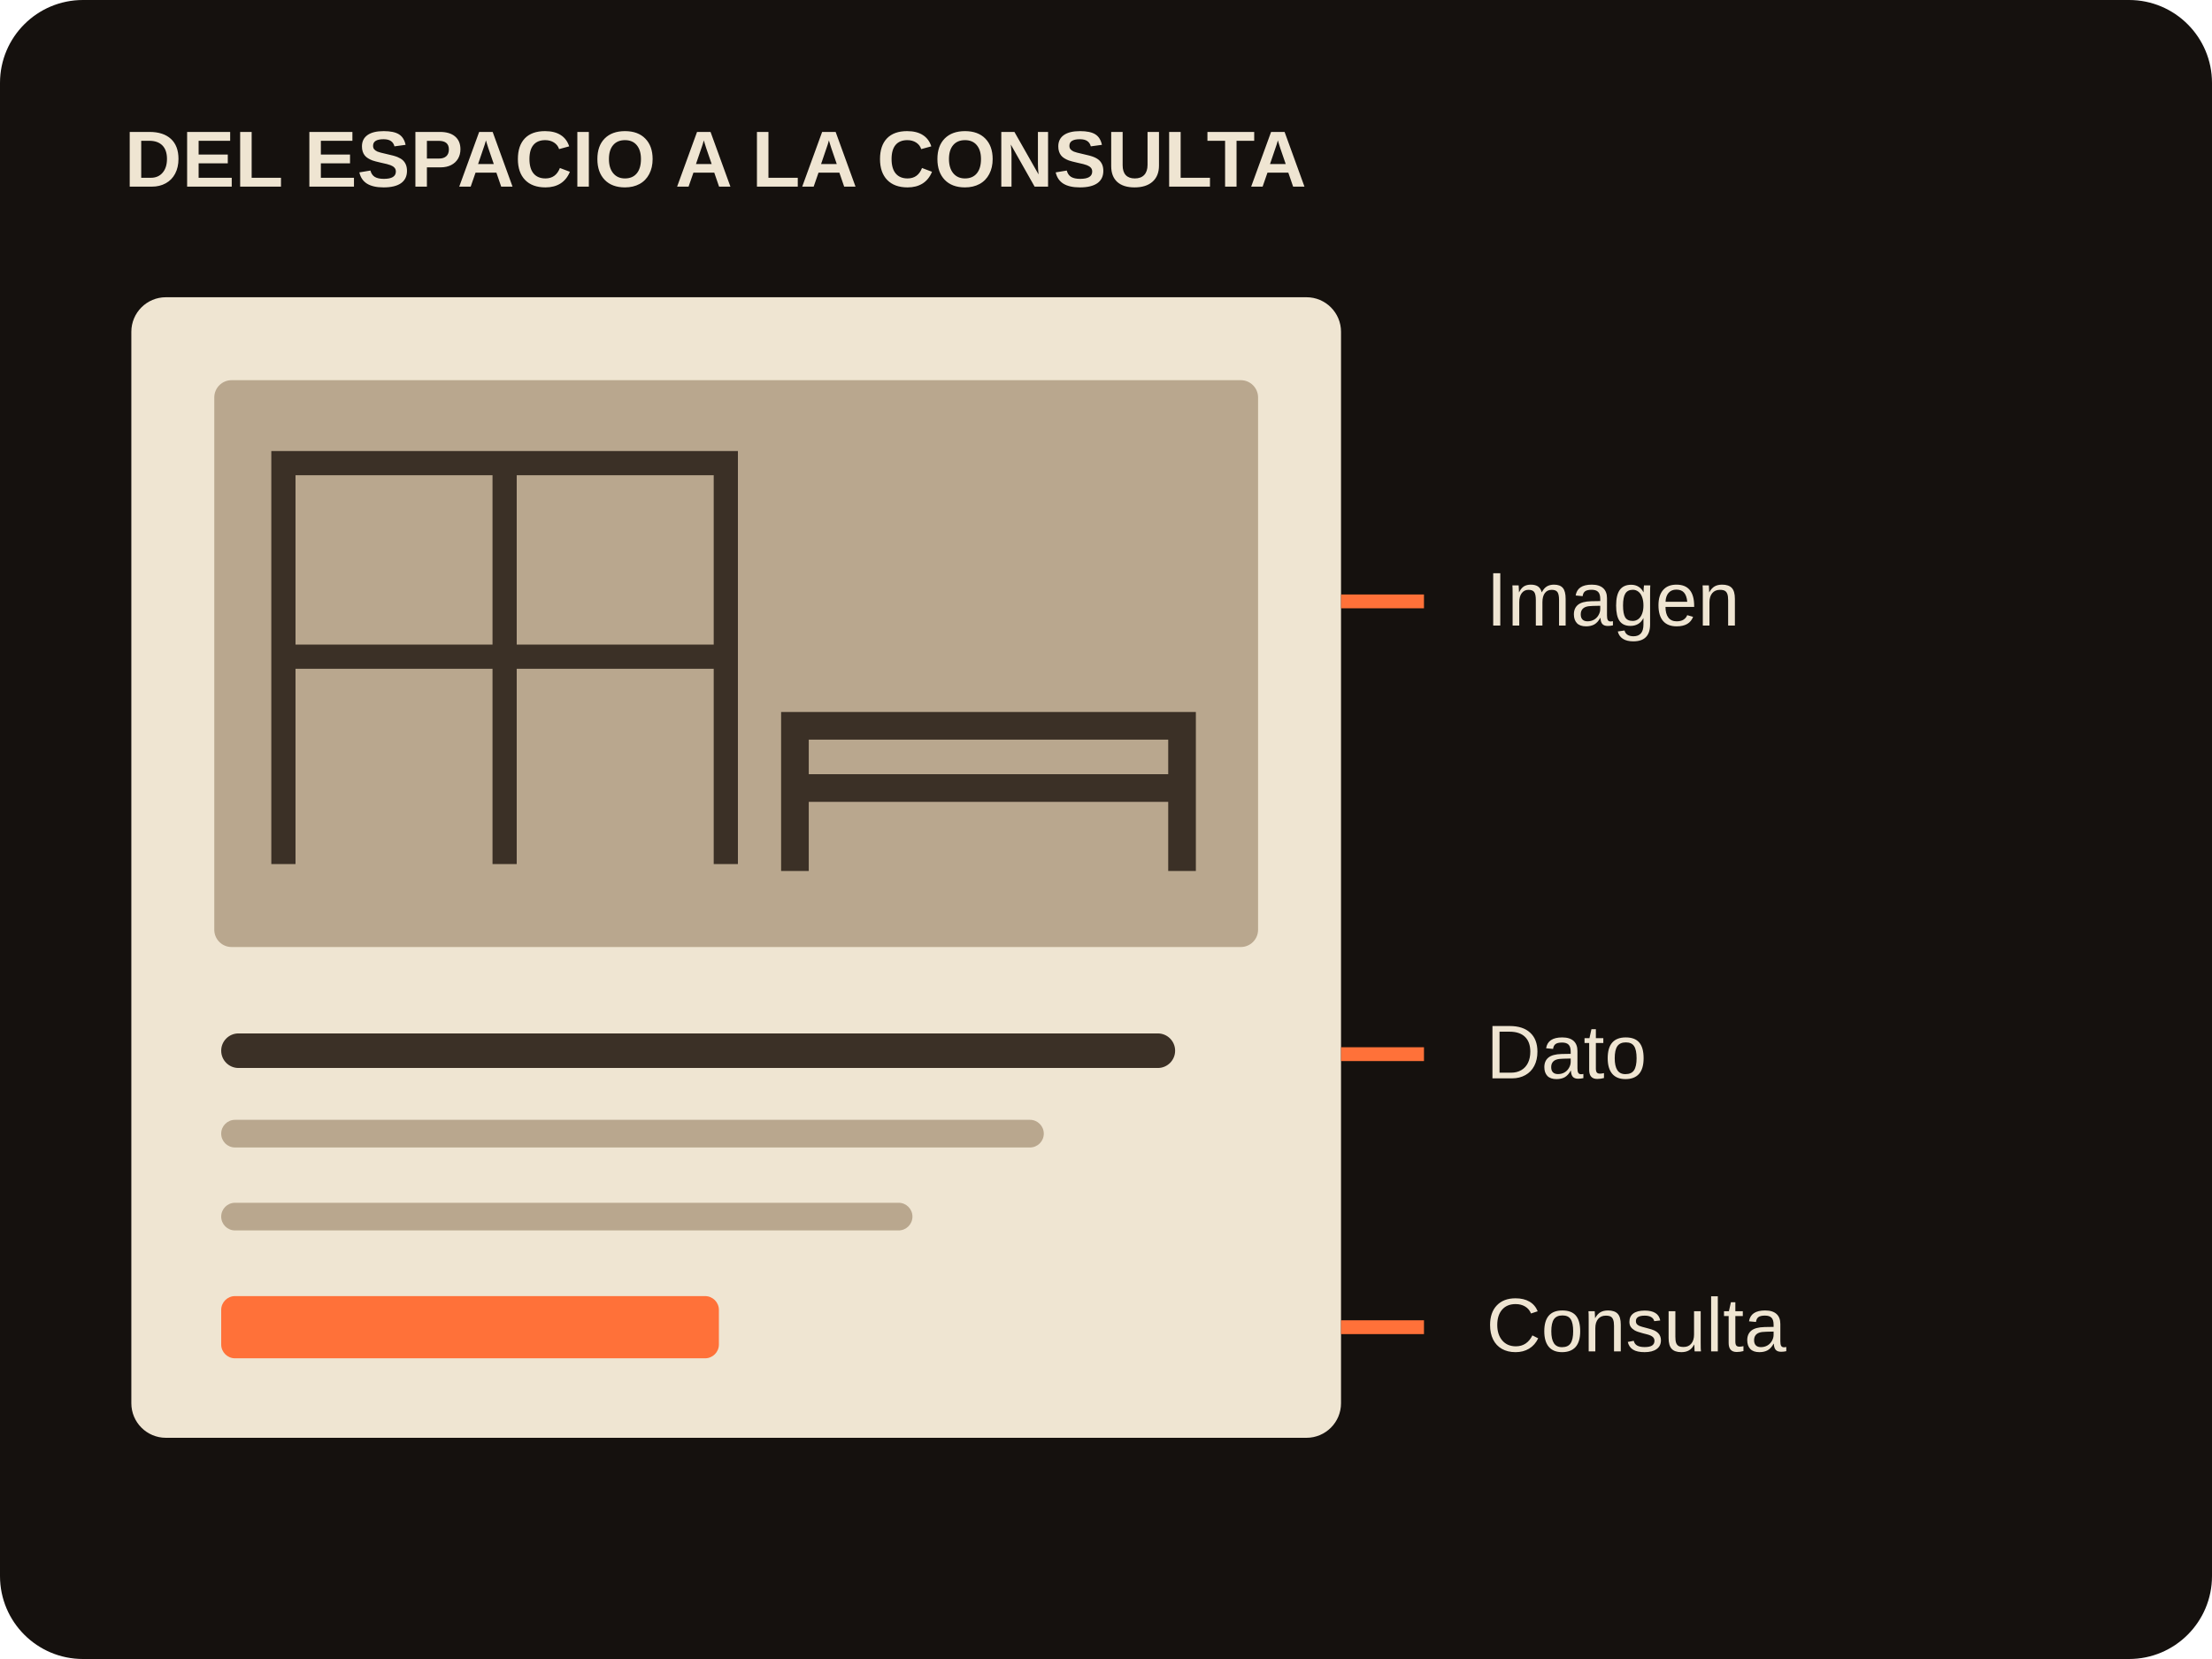
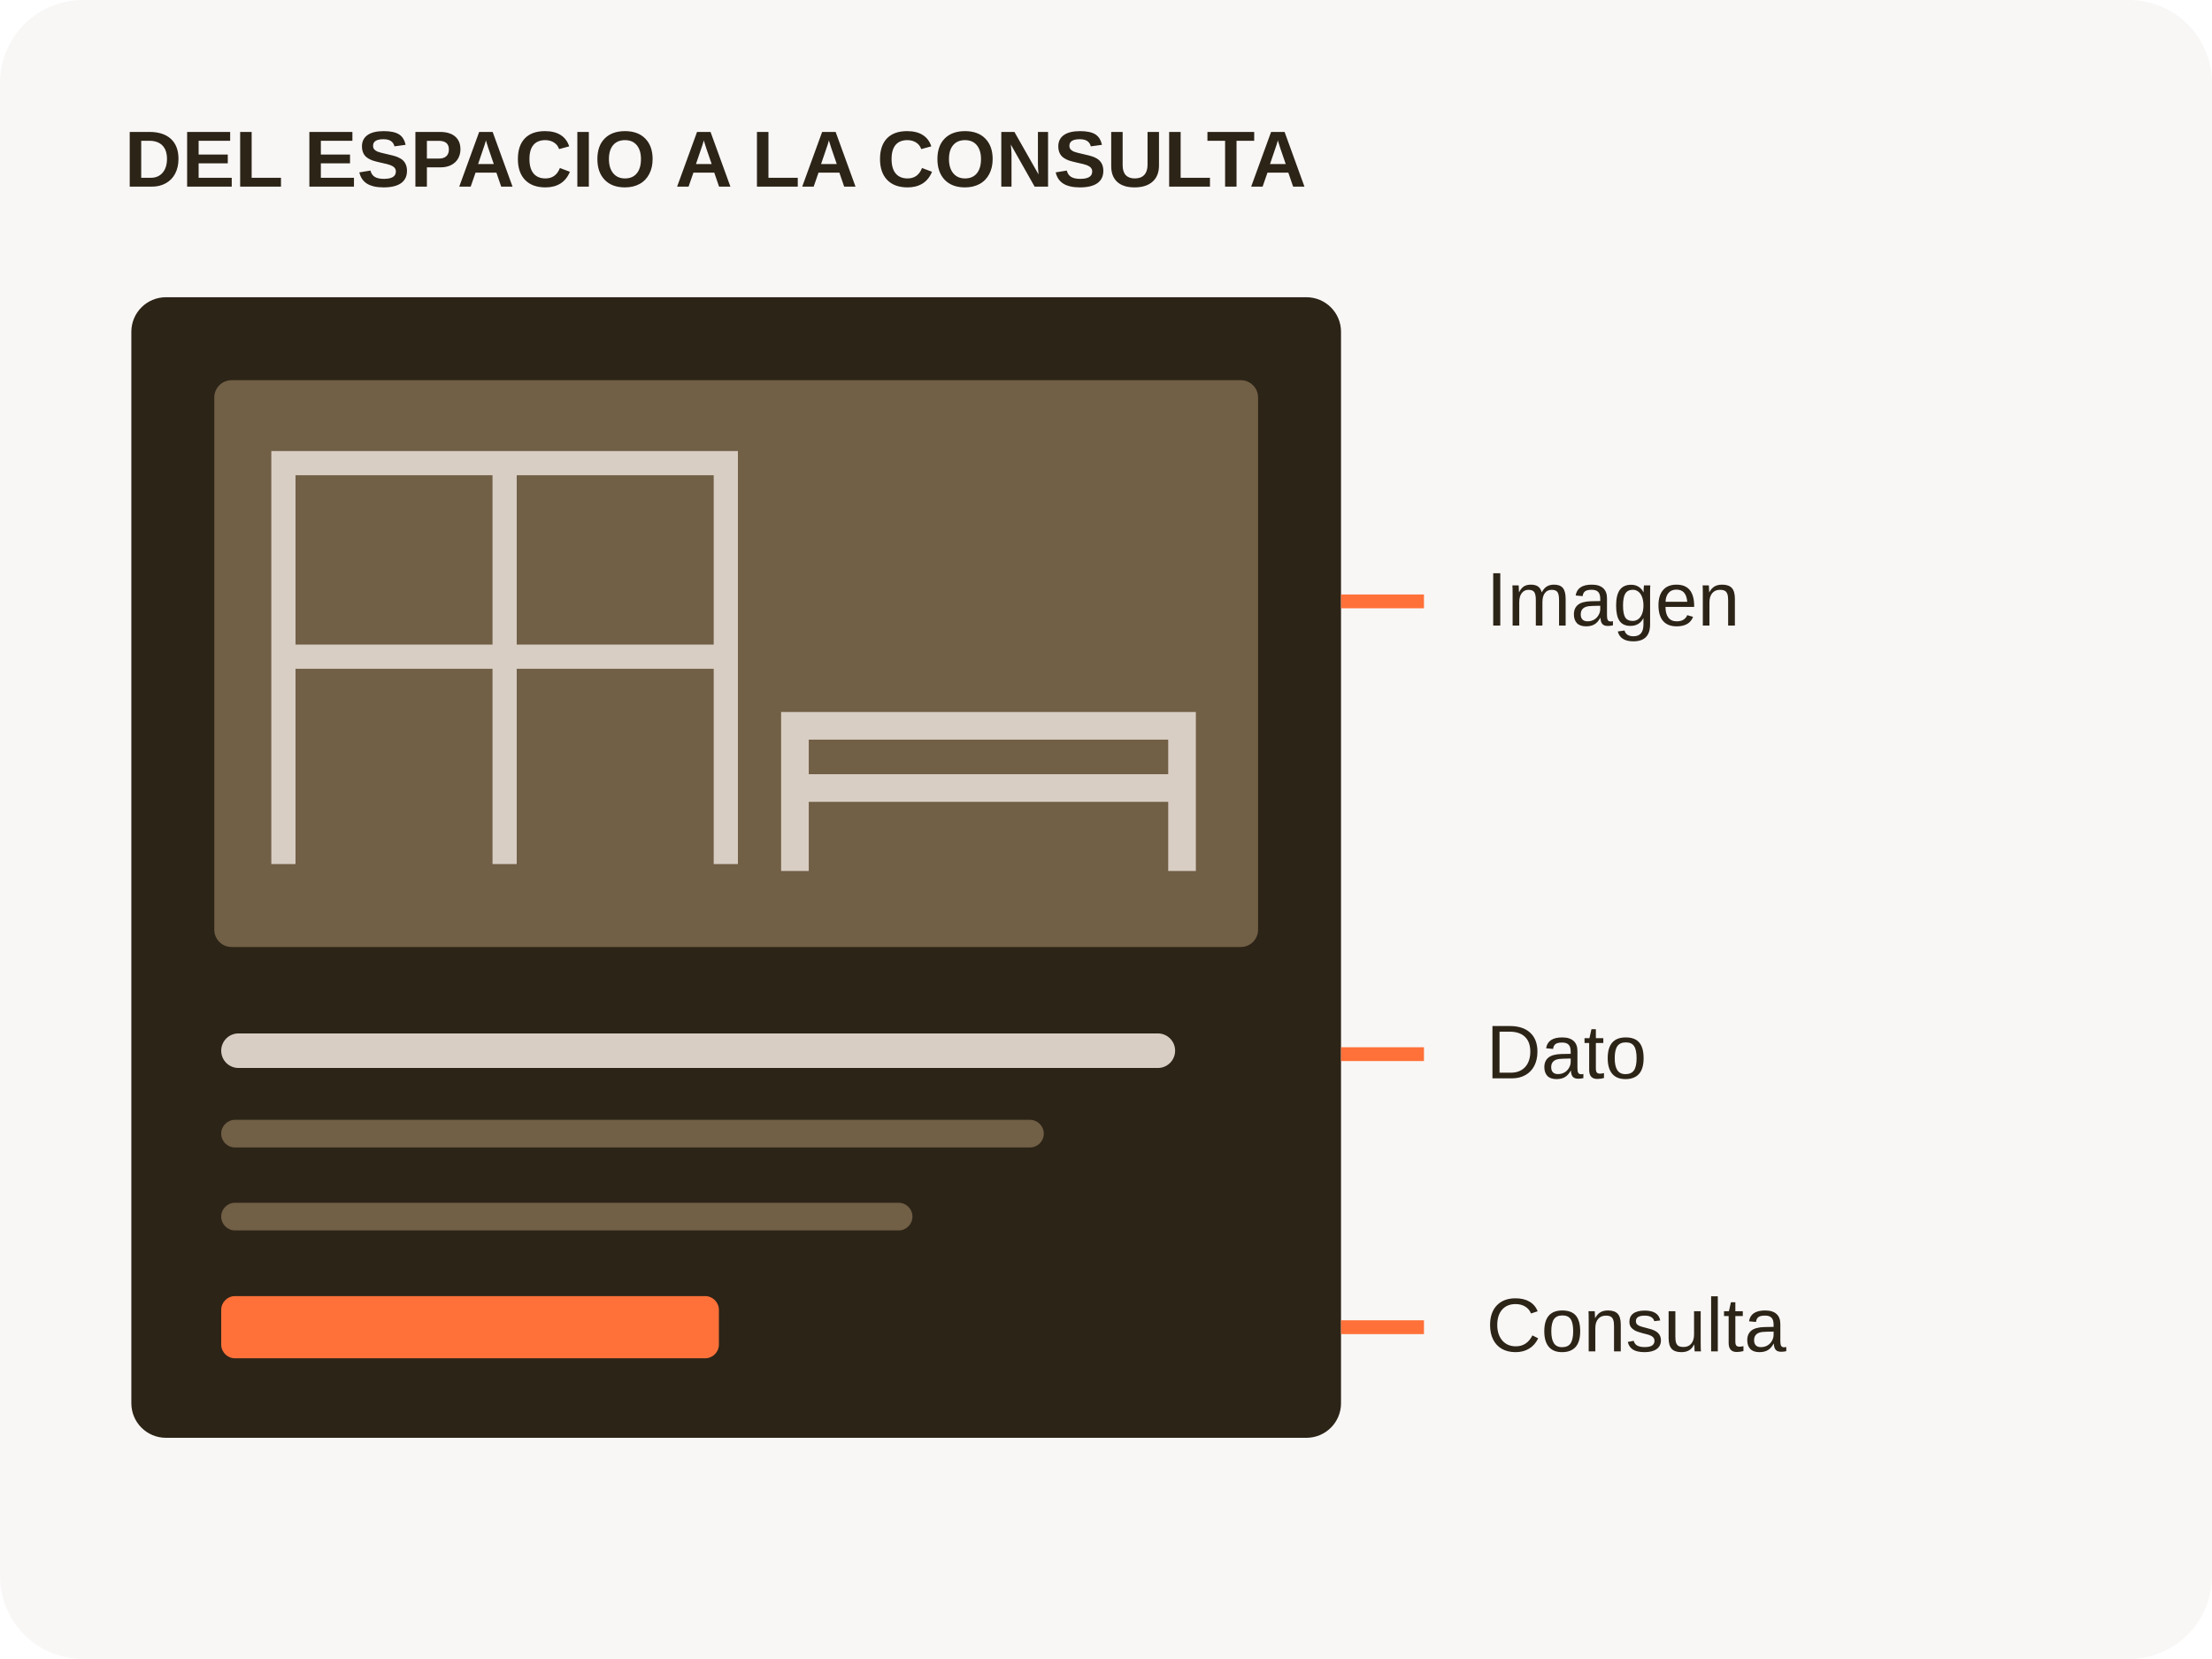
<svg xmlns="http://www.w3.org/2000/svg" width="640" height="480" viewBox="0 0 640 480" role="img" aria-labelledby="title desc">
-   <rect width="640" height="480" rx="24" fill="#15110e" />
-   <text x="36" y="54" fill="#efe5d2" font-family="Arial,sans-serif" font-weight="700" font-size="23">DEL ESPACIO A LA CONSULTA</text>
-   <rect x="38" y="86" width="350" height="330" rx="10" fill="#efe5d2" />
-   <rect x="62" y="110" width="302" height="164" rx="5" fill="#b9a78e" />
-   <path d="M82 250V134h128v116M146 134v116M82 190h128" fill="none" stroke="#3b3026" stroke-width="7" />
-   <path d="M230 252v-42h112v42M230 228h112" fill="none" stroke="#3b3026" stroke-width="8" />
-   <rect x="64" y="299" width="276" height="10" rx="5" fill="#3b3026" />
-   <rect x="64" y="324" width="238" height="8" rx="4" fill="#b9a78e" />
-   <rect x="64" y="348" width="200" height="8" rx="4" fill="#b9a78e" />
+   <rect width="640" height="480" rx="24" fill="#f9f7f6" />
+   <text x="36" y="54" fill="#2c2417" font-family="Arial,sans-serif" font-weight="700" font-size="23">DEL ESPACIO A LA CONSULTA</text>
+   <rect x="38" y="86" width="350" height="330" rx="10" fill="#2c2417" />
+   <rect x="62" y="110" width="302" height="164" rx="5" fill="#715f46" />
+   <path d="M82 250V134h128v116M146 134v116M82 190h128" fill="none" stroke="#d9cec4" stroke-width="7" />
+   <path d="M230 252v-42h112v42M230 228h112" fill="none" stroke="#d9cec4" stroke-width="8" />
+   <rect x="64" y="299" width="276" height="10" rx="5" fill="#d9cec4" />
+   <rect x="64" y="324" width="238" height="8" rx="4" fill="#715f46" />
+   <rect x="64" y="348" width="200" height="8" rx="4" fill="#715f46" />
  <rect x="64" y="375" width="144" height="18" rx="4" fill="#ff7139" />
  <path d="M388 174h24M388 305h24M388 384h24" stroke="#ff7139" stroke-width="4" />
-   <g font-family="Arial,sans-serif" font-size="22" fill="#efe5d2">
+   <g font-family="Arial,sans-serif" font-size="22" fill="#2c2417">
    <text x="430" y="181">Imagen</text>
    <text x="430" y="312">Dato</text>
    <text x="430" y="391">Consulta</text>
  </g>
</svg>
